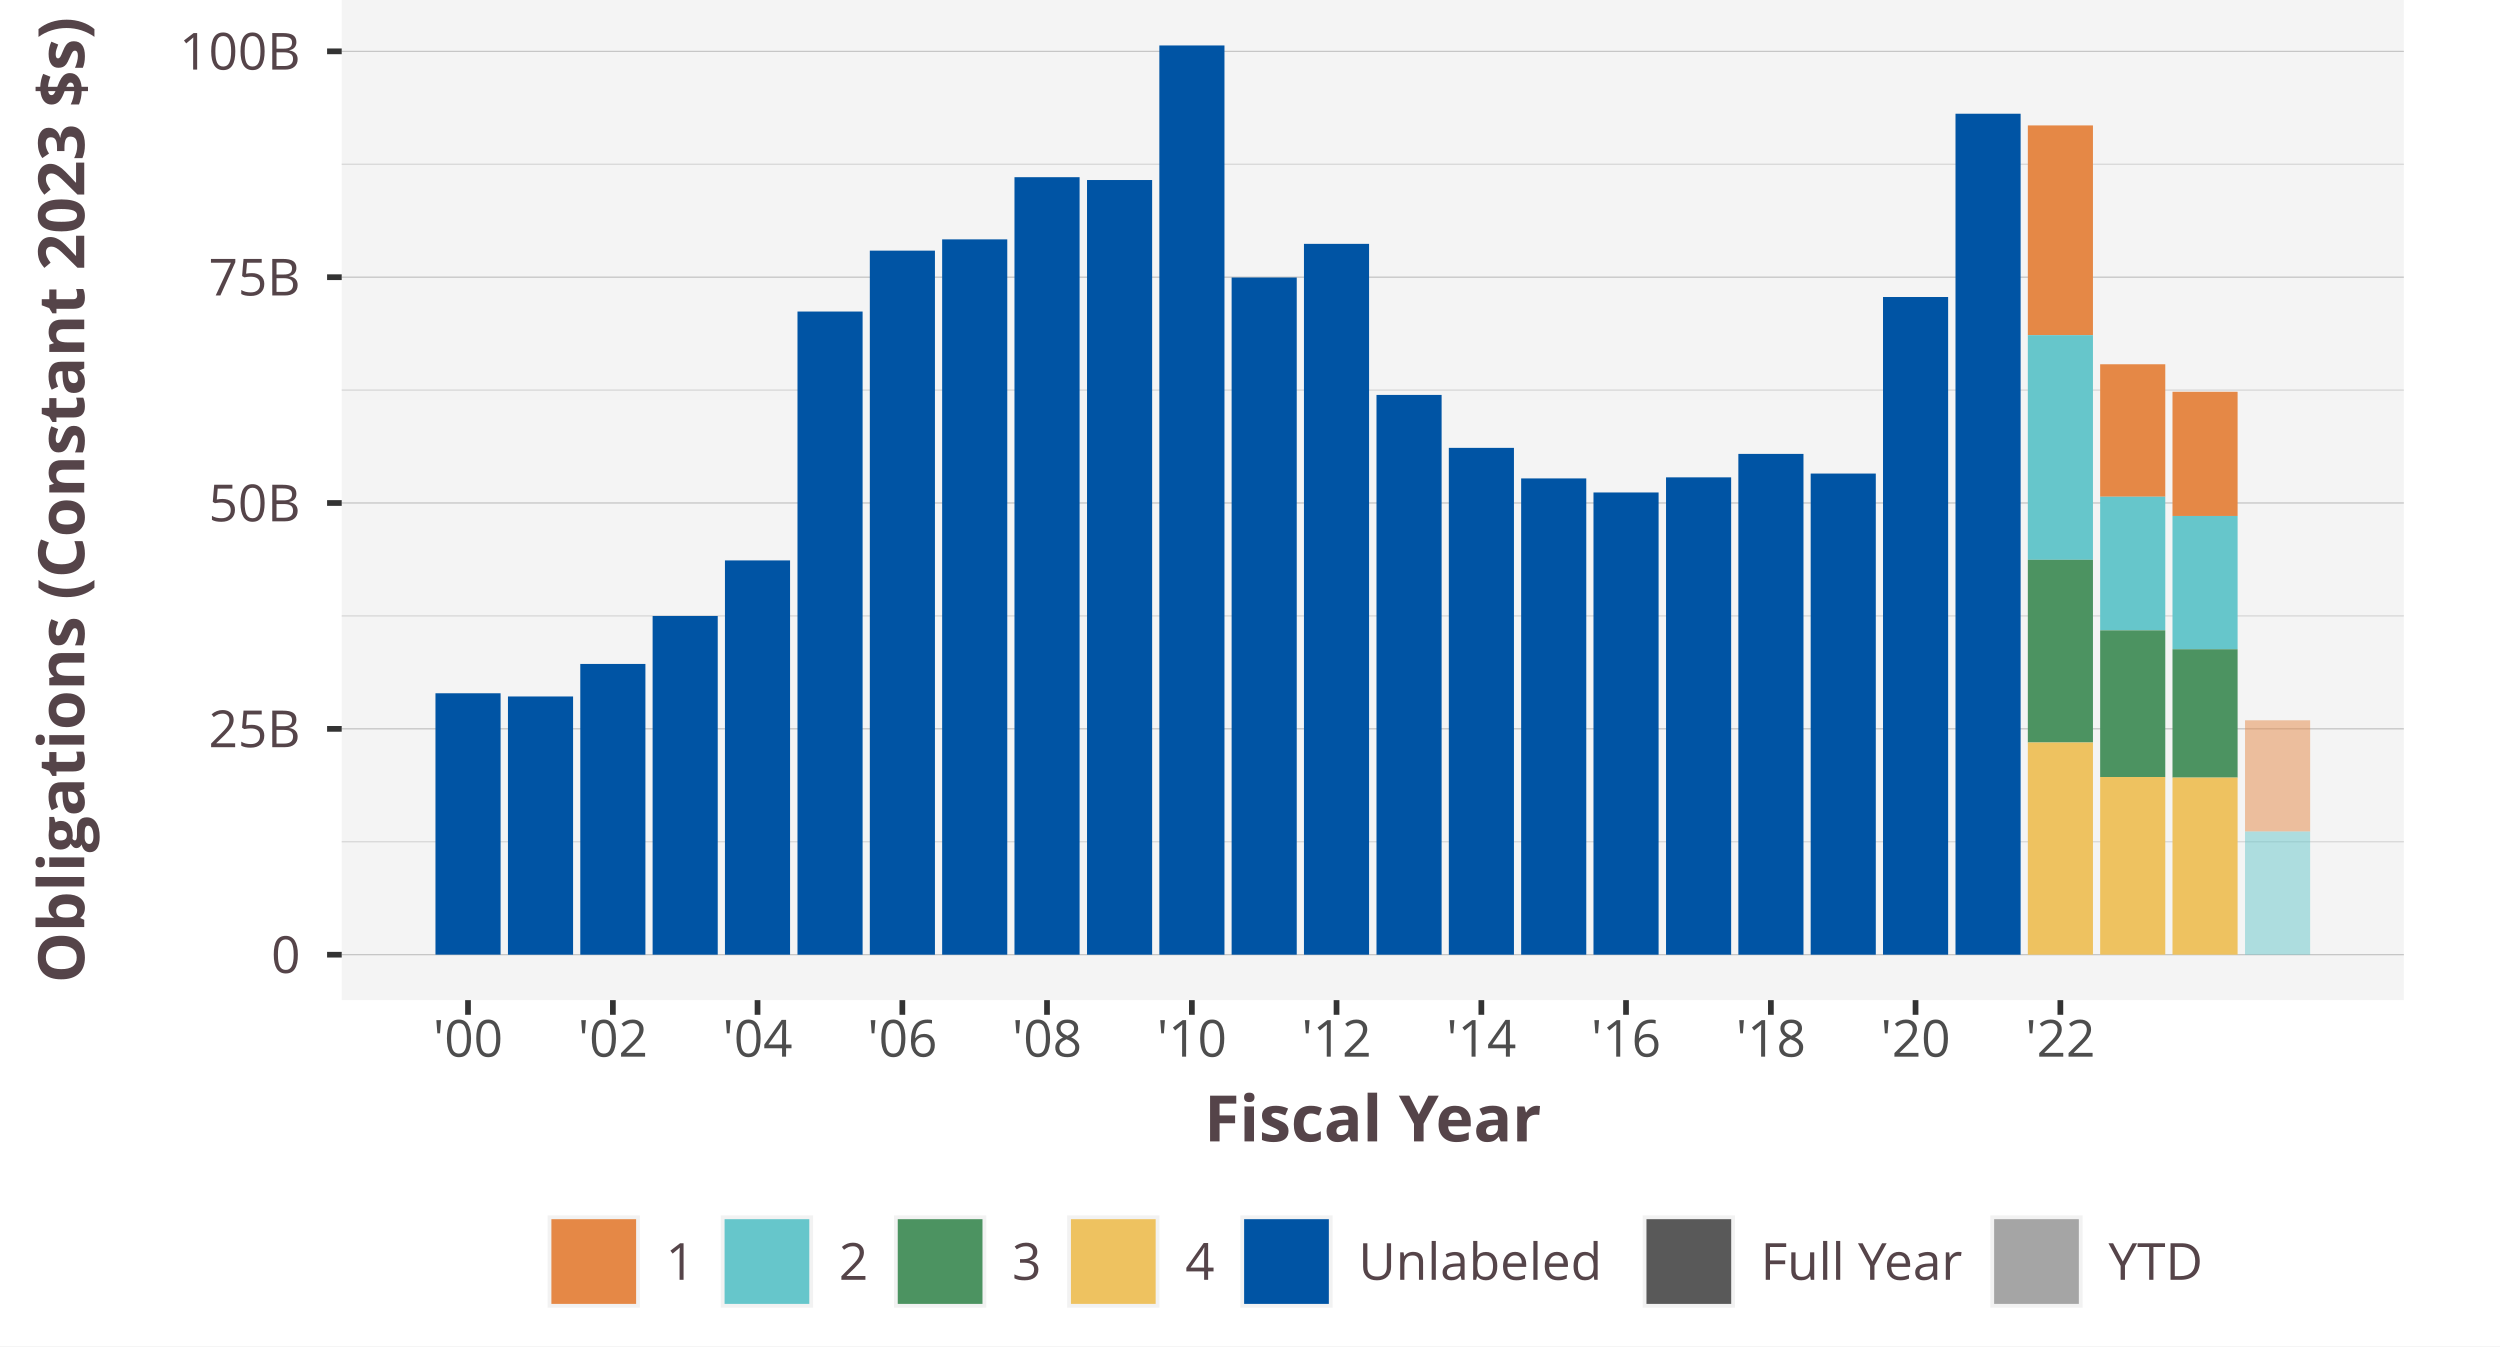
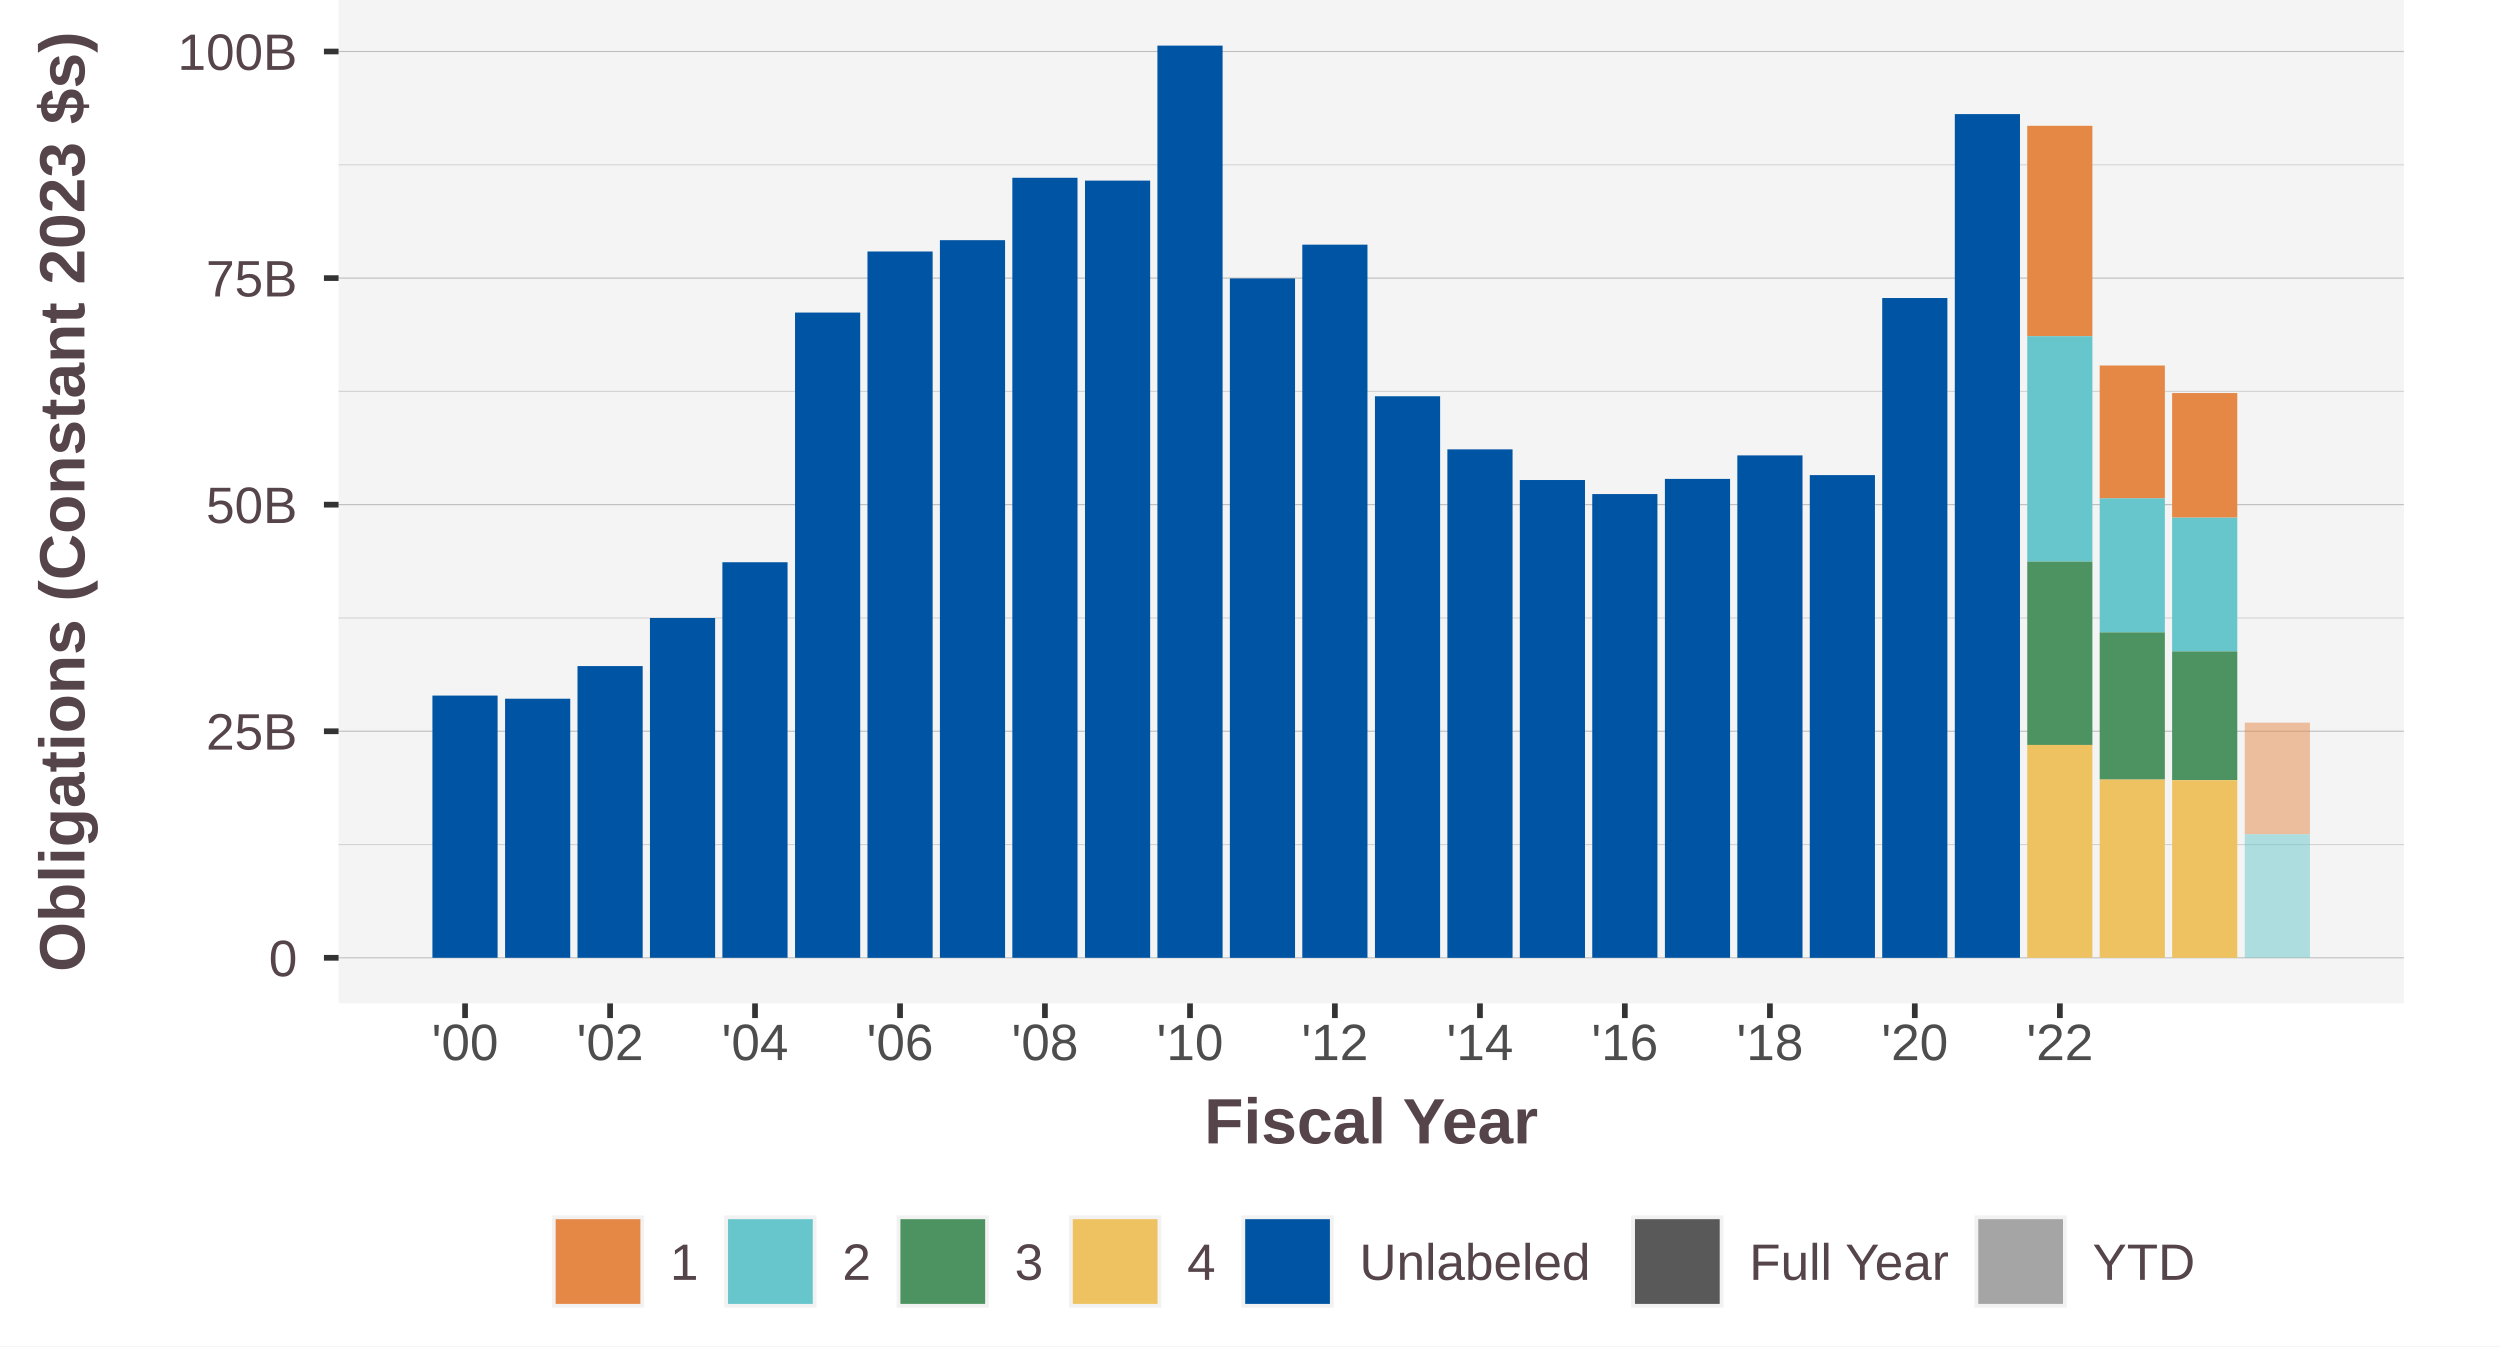
<svg xmlns="http://www.w3.org/2000/svg" class="svglite" width="468.00pt" height="252.00pt" viewBox="0 0 468.00 252.00">
  <defs>
    <style type="text/css">
    .svglite line, .svglite polyline, .svglite polygon, .svglite path, .svglite rect, .svglite circle {
      fill: none;
      stroke: #000000;
      stroke-linecap: round;
      stroke-linejoin: round;
      stroke-miterlimit: 10.00;
    }
    .svglite text {
      white-space: pre;
    }
  </style>
  </defs>
  <rect width="100%" height="100%" style="stroke: none; fill: #FFFFFF;" />
  <defs>
    <clipPath id="cpMC4wMHw0NjguMDB8MC4wMHwyNTIuMDA=">
      <rect x="0.00" y="0.00" width="468.00" height="252.00" />
    </clipPath>
  </defs>
  <g clip-path="url(#cpMC4wMHw0NjguMDB8MC4wMHwyNTIuMDA=)">
-     <rect x="0.00" y="-0" width="468.00" height="252.00" style="stroke-width: 1.07; stroke: #FFFFFF; fill: #FFFFFF;" />
+     <rect x="0.00" y="0.00" width="468.00" height="252.00" style="stroke-width: 1.07; stroke: #FFFFFF; fill: #FFFFFF;" />
  </g>
  <defs>
-     <clipPath id="cpNjMuOTd8NDUwLjAwfDAuMDB8MTg3LjIz">
-       <rect x="63.97" y="0.00" width="386.03" height="187.23" />
+     <clipPath id="cpNjMuMzh8NDUwLjAwfDAuMDB8MTg3Ljg0">
+       <rect x="63.38" y="0.00" width="386.62" height="187.84" />
    </clipPath>
  </defs>
-   <g clip-path="url(#cpNjMuOTd8NDUwLjAwfDAuMDB8MTg3LjIz)">
-     <rect x="63.97" y="-0" width="386.03" height="187.23" style="stroke-width: 1.07; stroke: none; fill: #F4F4F4;" />
-     <polyline points="63.97,157.58 450.00,157.58 " style="stroke-width: 0.21; stroke: #D3D3D3; stroke-linecap: butt;" />
-     <polyline points="63.97,115.30 450.00,115.30 " style="stroke-width: 0.21; stroke: #D3D3D3; stroke-linecap: butt;" />
-     <polyline points="63.97,73.03 450.00,73.03 " style="stroke-width: 0.21; stroke: #D3D3D3; stroke-linecap: butt;" />
-     <polyline points="63.97,30.75 450.00,30.75 " style="stroke-width: 0.21; stroke: #D3D3D3; stroke-linecap: butt;" />
-     <polyline points="63.97,178.72 450.00,178.72 " style="stroke-width: 0.21; stroke: #BEBEBE; stroke-linecap: butt;" />
-     <polyline points="63.97,136.44 450.00,136.44 " style="stroke-width: 0.21; stroke: #BEBEBE; stroke-linecap: butt;" />
-     <polyline points="63.97,94.16 450.00,94.16 " style="stroke-width: 0.21; stroke: #BEBEBE; stroke-linecap: butt;" />
-     <polyline points="63.97,51.89 450.00,51.89 " style="stroke-width: 0.21; stroke: #BEBEBE; stroke-linecap: butt;" />
-     <polyline points="63.97,9.61 450.00,9.61 " style="stroke-width: 0.21; stroke: #BEBEBE; stroke-linecap: butt;" />
-     <rect x="379.61" y="23.48" width="12.19" height="39.26" style="stroke-width: 1.07; stroke: none; stroke-linecap: butt; stroke-linejoin: miter; fill: #E58846;" />
-     <rect x="393.15" y="68.19" width="12.19" height="24.80" style="stroke-width: 1.07; stroke: none; stroke-linecap: butt; stroke-linejoin: miter; fill: #E58846;" />
-     <rect x="406.69" y="73.34" width="12.19" height="23.25" style="stroke-width: 1.07; stroke: none; stroke-linecap: butt; stroke-linejoin: miter; fill: #E58846;" />
-     <rect x="420.27" y="134.84" width="12.19" height="20.82" style="stroke-width: 1.07; stroke: none; stroke-linecap: butt; stroke-linejoin: miter; fill: #E58846; fill-opacity: 0.50;" />
-     <rect x="379.61" y="62.74" width="12.19" height="42.05" style="stroke-width: 1.07; stroke: none; stroke-linecap: butt; stroke-linejoin: miter; fill: #66C6CB;" />
-     <rect x="393.15" y="92.99" width="12.19" height="25.01" style="stroke-width: 1.07; stroke: none; stroke-linecap: butt; stroke-linejoin: miter; fill: #66C6CB;" />
-     <rect x="406.69" y="96.59" width="12.19" height="24.95" style="stroke-width: 1.07; stroke: none; stroke-linecap: butt; stroke-linejoin: miter; fill: #66C6CB;" />
-     <rect x="420.27" y="155.66" width="12.19" height="23.06" style="stroke-width: 1.07; stroke: none; stroke-linecap: butt; stroke-linejoin: miter; fill: #66C6CB; fill-opacity: 0.50;" />
-     <rect x="379.61" y="104.79" width="12.19" height="34.21" style="stroke-width: 1.07; stroke: none; stroke-linecap: butt; stroke-linejoin: miter; fill: #4C9361;" />
-     <rect x="393.15" y="118.00" width="12.19" height="27.47" style="stroke-width: 1.07; stroke: none; stroke-linecap: butt; stroke-linejoin: miter; fill: #4C9361;" />
-     <rect x="406.69" y="121.54" width="12.19" height="24.03" style="stroke-width: 1.07; stroke: none; stroke-linecap: butt; stroke-linejoin: miter; fill: #4C9361;" />
-     <rect x="379.61" y="139.00" width="12.19" height="39.72" style="stroke-width: 1.07; stroke: none; stroke-linecap: butt; stroke-linejoin: miter; fill: #EEC260;" />
-     <rect x="393.15" y="145.46" width="12.19" height="33.26" style="stroke-width: 1.07; stroke: none; stroke-linecap: butt; stroke-linejoin: miter; fill: #EEC260;" />
-     <rect x="406.69" y="145.57" width="12.19" height="33.15" style="stroke-width: 1.07; stroke: none; stroke-linecap: butt; stroke-linejoin: miter; fill: #EEC260;" />
-     <rect x="81.52" y="129.78" width="12.19" height="48.93" style="stroke-width: 1.07; stroke: none; stroke-linecap: butt; stroke-linejoin: miter; fill: #0054A4;" />
-     <rect x="95.09" y="130.38" width="12.19" height="48.34" style="stroke-width: 1.07; stroke: none; stroke-linecap: butt; stroke-linejoin: miter; fill: #0054A4;" />
-     <rect x="108.63" y="124.29" width="12.19" height="54.43" style="stroke-width: 1.07; stroke: none; stroke-linecap: butt; stroke-linejoin: miter; fill: #0054A4;" />
-     <rect x="122.17" y="115.31" width="12.19" height="63.41" style="stroke-width: 1.07; stroke: none; stroke-linecap: butt; stroke-linejoin: miter; fill: #0054A4;" />
-     <rect x="135.71" y="104.91" width="12.19" height="73.81" style="stroke-width: 1.07; stroke: none; stroke-linecap: butt; stroke-linejoin: miter; fill: #0054A4;" />
-     <rect x="149.29" y="58.32" width="12.19" height="120.40" style="stroke-width: 1.07; stroke: none; stroke-linecap: butt; stroke-linejoin: miter; fill: #0054A4;" />
-     <rect x="162.83" y="46.92" width="12.19" height="131.80" style="stroke-width: 1.07; stroke: none; stroke-linecap: butt; stroke-linejoin: miter; fill: #0054A4;" />
-     <rect x="176.37" y="44.81" width="12.19" height="133.91" style="stroke-width: 1.07; stroke: none; stroke-linecap: butt; stroke-linejoin: miter; fill: #0054A4;" />
-     <rect x="189.91" y="33.17" width="12.19" height="145.55" style="stroke-width: 1.07; stroke: none; stroke-linecap: butt; stroke-linejoin: miter; fill: #0054A4;" />
-     <rect x="203.49" y="33.70" width="12.19" height="145.02" style="stroke-width: 1.07; stroke: none; stroke-linecap: butt; stroke-linejoin: miter; fill: #0054A4;" />
-     <rect x="217.03" y="8.51" width="12.19" height="170.21" style="stroke-width: 1.07; stroke: none; stroke-linecap: butt; stroke-linejoin: miter; fill: #0054A4;" />
-     <rect x="230.56" y="51.95" width="12.19" height="126.77" style="stroke-width: 1.07; stroke: none; stroke-linecap: butt; stroke-linejoin: miter; fill: #0054A4;" />
-     <rect x="244.10" y="45.65" width="12.19" height="133.07" style="stroke-width: 1.07; stroke: none; stroke-linecap: butt; stroke-linejoin: miter; fill: #0054A4;" />
-     <rect x="257.68" y="73.93" width="12.19" height="104.79" style="stroke-width: 1.07; stroke: none; stroke-linecap: butt; stroke-linejoin: miter; fill: #0054A4;" />
-     <rect x="271.22" y="83.84" width="12.19" height="94.88" style="stroke-width: 1.07; stroke: none; stroke-linecap: butt; stroke-linejoin: miter; fill: #0054A4;" />
-     <rect x="284.76" y="89.56" width="12.19" height="89.16" style="stroke-width: 1.07; stroke: none; stroke-linecap: butt; stroke-linejoin: miter; fill: #0054A4;" />
-     <rect x="298.30" y="92.19" width="12.19" height="86.53" style="stroke-width: 1.07; stroke: none; stroke-linecap: butt; stroke-linejoin: miter; fill: #0054A4;" />
-     <rect x="311.88" y="89.36" width="12.19" height="89.36" style="stroke-width: 1.07; stroke: none; stroke-linecap: butt; stroke-linejoin: miter; fill: #0054A4;" />
-     <rect x="325.42" y="84.97" width="12.19" height="93.75" style="stroke-width: 1.07; stroke: none; stroke-linecap: butt; stroke-linejoin: miter; fill: #0054A4;" />
-     <rect x="338.96" y="88.65" width="12.19" height="90.07" style="stroke-width: 1.07; stroke: none; stroke-linecap: butt; stroke-linejoin: miter; fill: #0054A4;" />
-     <rect x="352.50" y="55.60" width="12.19" height="123.12" style="stroke-width: 1.07; stroke: none; stroke-linecap: butt; stroke-linejoin: miter; fill: #0054A4;" />
-     <rect x="366.07" y="21.29" width="12.19" height="157.43" style="stroke-width: 1.07; stroke: none; stroke-linecap: butt; stroke-linejoin: miter; fill: #0054A4;" />
+   <g clip-path="url(#cpNjMuMzh8NDUwLjAwfDAuMDB8MTg3Ljg0)">
+     <rect x="63.38" y="-0" width="386.62" height="187.84" style="stroke-width: 1.07; stroke: none; fill: #F4F4F4;" />
+     <polyline points="63.38,158.10 450.00,158.10 " style="stroke-width: 0.21; stroke: #D3D3D3; stroke-linecap: butt;" />
+     <polyline points="63.38,115.68 450.00,115.68 " style="stroke-width: 0.21; stroke: #D3D3D3; stroke-linecap: butt;" />
+     <polyline points="63.38,73.26 450.00,73.26 " style="stroke-width: 0.21; stroke: #D3D3D3; stroke-linecap: butt;" />
+     <polyline points="63.38,30.85 450.00,30.85 " style="stroke-width: 0.21; stroke: #D3D3D3; stroke-linecap: butt;" />
+     <polyline points="63.38,179.30 450.00,179.30 " style="stroke-width: 0.21; stroke: #BEBEBE; stroke-linecap: butt;" />
+     <polyline points="63.38,136.89 450.00,136.89 " style="stroke-width: 0.21; stroke: #BEBEBE; stroke-linecap: butt;" />
+     <polyline points="63.38,94.47 450.00,94.47 " style="stroke-width: 0.21; stroke: #BEBEBE; stroke-linecap: butt;" />
+     <polyline points="63.38,52.06 450.00,52.06 " style="stroke-width: 0.21; stroke: #BEBEBE; stroke-linecap: butt;" />
+     <polyline points="63.38,9.64 450.00,9.64 " style="stroke-width: 0.21; stroke: #BEBEBE; stroke-linecap: butt;" />
+     <rect x="379.50" y="23.55" width="12.20" height="39.39" style="stroke-width: 1.07; stroke: none; stroke-linecap: butt; stroke-linejoin: miter; fill: #E58846;" />
+     <rect x="393.06" y="68.42" width="12.20" height="24.88" style="stroke-width: 1.07; stroke: none; stroke-linecap: butt; stroke-linejoin: miter; fill: #E58846;" />
+     <rect x="406.62" y="73.58" width="12.20" height="23.32" style="stroke-width: 1.07; stroke: none; stroke-linecap: butt; stroke-linejoin: miter; fill: #E58846;" />
+     <rect x="420.22" y="135.28" width="12.20" height="20.88" style="stroke-width: 1.07; stroke: none; stroke-linecap: butt; stroke-linejoin: miter; fill: #E58846; fill-opacity: 0.50;" />
+     <rect x="379.50" y="62.94" width="12.20" height="42.19" style="stroke-width: 1.07; stroke: none; stroke-linecap: butt; stroke-linejoin: miter; fill: #66C6CB;" />
+     <rect x="393.06" y="93.29" width="12.20" height="25.09" style="stroke-width: 1.07; stroke: none; stroke-linecap: butt; stroke-linejoin: miter; fill: #66C6CB;" />
+     <rect x="406.62" y="96.91" width="12.20" height="25.03" style="stroke-width: 1.07; stroke: none; stroke-linecap: butt; stroke-linejoin: miter; fill: #66C6CB;" />
+     <rect x="420.22" y="156.17" width="12.20" height="23.14" style="stroke-width: 1.07; stroke: none; stroke-linecap: butt; stroke-linejoin: miter; fill: #66C6CB; fill-opacity: 0.50;" />
+     <rect x="379.50" y="105.13" width="12.20" height="34.33" style="stroke-width: 1.07; stroke: none; stroke-linecap: butt; stroke-linejoin: miter; fill: #4C9361;" />
+     <rect x="393.06" y="118.38" width="12.20" height="27.56" style="stroke-width: 1.07; stroke: none; stroke-linecap: butt; stroke-linejoin: miter; fill: #4C9361;" />
+     <rect x="406.62" y="121.94" width="12.20" height="24.11" style="stroke-width: 1.07; stroke: none; stroke-linecap: butt; stroke-linejoin: miter; fill: #4C9361;" />
+     <rect x="379.50" y="139.45" width="12.20" height="39.85" style="stroke-width: 1.07; stroke: none; stroke-linecap: butt; stroke-linejoin: miter; fill: #EEC260;" />
+     <rect x="393.06" y="145.94" width="12.20" height="33.36" style="stroke-width: 1.07; stroke: none; stroke-linecap: butt; stroke-linejoin: miter; fill: #EEC260;" />
+     <rect x="406.62" y="146.05" width="12.20" height="33.26" style="stroke-width: 1.07; stroke: none; stroke-linecap: butt; stroke-linejoin: miter; fill: #EEC260;" />
+     <rect x="80.95" y="130.21" width="12.20" height="49.09" style="stroke-width: 1.07; stroke: none; stroke-linecap: butt; stroke-linejoin: miter; fill: #0054A4;" />
+     <rect x="94.55" y="130.80" width="12.20" height="48.50" style="stroke-width: 1.07; stroke: none; stroke-linecap: butt; stroke-linejoin: miter; fill: #0054A4;" />
+     <rect x="108.11" y="124.69" width="12.20" height="54.61" style="stroke-width: 1.07; stroke: none; stroke-linecap: butt; stroke-linejoin: miter; fill: #0054A4;" />
+     <rect x="121.67" y="115.69" width="12.20" height="63.61" style="stroke-width: 1.07; stroke: none; stroke-linecap: butt; stroke-linejoin: miter; fill: #0054A4;" />
+     <rect x="135.23" y="105.25" width="12.20" height="74.05" style="stroke-width: 1.07; stroke: none; stroke-linecap: butt; stroke-linejoin: miter; fill: #0054A4;" />
+     <rect x="148.83" y="58.51" width="12.20" height="120.79" style="stroke-width: 1.07; stroke: none; stroke-linecap: butt; stroke-linejoin: miter; fill: #0054A4;" />
+     <rect x="162.39" y="47.08" width="12.20" height="132.23" style="stroke-width: 1.07; stroke: none; stroke-linecap: butt; stroke-linejoin: miter; fill: #0054A4;" />
+     <rect x="175.95" y="44.96" width="12.20" height="134.34" style="stroke-width: 1.07; stroke: none; stroke-linecap: butt; stroke-linejoin: miter; fill: #0054A4;" />
+     <rect x="189.51" y="33.28" width="12.20" height="146.02" style="stroke-width: 1.07; stroke: none; stroke-linecap: butt; stroke-linejoin: miter; fill: #0054A4;" />
+     <rect x="203.11" y="33.81" width="12.20" height="145.49" style="stroke-width: 1.07; stroke: none; stroke-linecap: butt; stroke-linejoin: miter; fill: #0054A4;" />
+     <rect x="216.67" y="8.54" width="12.20" height="170.77" style="stroke-width: 1.07; stroke: none; stroke-linecap: butt; stroke-linejoin: miter; fill: #0054A4;" />
+     <rect x="230.23" y="52.12" width="12.20" height="127.19" style="stroke-width: 1.07; stroke: none; stroke-linecap: butt; stroke-linejoin: miter; fill: #0054A4;" />
+     <rect x="243.79" y="45.80" width="12.20" height="133.51" style="stroke-width: 1.07; stroke: none; stroke-linecap: butt; stroke-linejoin: miter; fill: #0054A4;" />
+     <rect x="257.39" y="74.18" width="12.20" height="105.13" style="stroke-width: 1.07; stroke: none; stroke-linecap: butt; stroke-linejoin: miter; fill: #0054A4;" />
+     <rect x="270.95" y="84.12" width="12.20" height="95.19" style="stroke-width: 1.07; stroke: none; stroke-linecap: butt; stroke-linejoin: miter; fill: #0054A4;" />
+     <rect x="284.51" y="89.86" width="12.20" height="89.45" style="stroke-width: 1.07; stroke: none; stroke-linecap: butt; stroke-linejoin: miter; fill: #0054A4;" />
+     <rect x="298.07" y="92.49" width="12.20" height="86.81" style="stroke-width: 1.07; stroke: none; stroke-linecap: butt; stroke-linejoin: miter; fill: #0054A4;" />
+     <rect x="311.67" y="89.65" width="12.20" height="89.65" style="stroke-width: 1.07; stroke: none; stroke-linecap: butt; stroke-linejoin: miter; fill: #0054A4;" />
+     <rect x="325.23" y="85.25" width="12.20" height="94.05" style="stroke-width: 1.07; stroke: none; stroke-linecap: butt; stroke-linejoin: miter; fill: #0054A4;" />
+     <rect x="338.79" y="88.94" width="12.20" height="90.37" style="stroke-width: 1.07; stroke: none; stroke-linecap: butt; stroke-linejoin: miter; fill: #0054A4;" />
+     <rect x="352.35" y="55.79" width="12.20" height="123.52" style="stroke-width: 1.07; stroke: none; stroke-linecap: butt; stroke-linejoin: miter; fill: #0054A4;" />
+     <rect x="365.94" y="21.36" width="12.20" height="157.94" style="stroke-width: 1.07; stroke: none; stroke-linecap: butt; stroke-linejoin: miter; fill: #0054A4;" />
  </g>
  <g clip-path="url(#cpMC4wMHw0NjguMDB8MC4wMHwyNTIuMDA=)">
-     <text x="56.25" y="182.14" text-anchor="end" style="font-size: 9.60px;fill: #554449; font-family: &quot;Open Sans&quot;;" textLength="5.49px" lengthAdjust="spacingAndGlyphs">0</text>
-     <text x="56.25" y="139.87" text-anchor="end" style="font-size: 9.60px;fill: #554449; font-family: &quot;Open Sans&quot;;" textLength="17.16px" lengthAdjust="spacingAndGlyphs">25B</text>
-     <text x="56.25" y="97.59" text-anchor="end" style="font-size: 9.60px;fill: #554449; font-family: &quot;Open Sans&quot;;" textLength="17.16px" lengthAdjust="spacingAndGlyphs">50B</text>
-     <text x="56.25" y="55.31" text-anchor="end" style="font-size: 9.60px;fill: #554449; font-family: &quot;Open Sans&quot;;" textLength="17.16px" lengthAdjust="spacingAndGlyphs">75B</text>
-     <text x="56.25" y="13.03" text-anchor="end" style="font-size: 9.60px;fill: #554449; font-family: &quot;Open Sans&quot;;" textLength="22.65px" lengthAdjust="spacingAndGlyphs">100B</text>
-     <polyline points="61.23,178.72 63.97,178.72 " style="stroke-width: 1.07; stroke: #333333; stroke-linecap: butt;" />
-     <polyline points="61.23,136.44 63.97,136.44 " style="stroke-width: 1.07; stroke: #333333; stroke-linecap: butt;" />
-     <polyline points="61.23,94.16 63.97,94.16 " style="stroke-width: 1.07; stroke: #333333; stroke-linecap: butt;" />
-     <polyline points="61.23,51.89 63.97,51.89 " style="stroke-width: 1.07; stroke: #333333; stroke-linecap: butt;" />
-     <polyline points="61.23,9.61 63.97,9.61 " style="stroke-width: 1.07; stroke: #333333; stroke-linecap: butt;" />
-     <polyline points="87.61,189.97 87.61,187.23 " style="stroke-width: 1.07; stroke: #333333; stroke-linecap: butt;" />
-     <polyline points="114.73,189.97 114.73,187.23 " style="stroke-width: 1.07; stroke: #333333; stroke-linecap: butt;" />
-     <polyline points="141.81,189.97 141.81,187.23 " style="stroke-width: 1.07; stroke: #333333; stroke-linecap: butt;" />
-     <polyline points="168.92,189.97 168.92,187.23 " style="stroke-width: 1.07; stroke: #333333; stroke-linecap: butt;" />
-     <polyline points="196.00,189.97 196.00,187.23 " style="stroke-width: 1.07; stroke: #333333; stroke-linecap: butt;" />
-     <polyline points="223.12,189.97 223.12,187.23 " style="stroke-width: 1.07; stroke: #333333; stroke-linecap: butt;" />
-     <polyline points="250.20,189.97 250.20,187.23 " style="stroke-width: 1.07; stroke: #333333; stroke-linecap: butt;" />
-     <polyline points="277.31,189.97 277.31,187.23 " style="stroke-width: 1.07; stroke: #333333; stroke-linecap: butt;" />
-     <polyline points="304.39,189.97 304.39,187.23 " style="stroke-width: 1.07; stroke: #333333; stroke-linecap: butt;" />
-     <polyline points="331.51,189.97 331.51,187.23 " style="stroke-width: 1.07; stroke: #333333; stroke-linecap: butt;" />
-     <polyline points="358.59,189.97 358.59,187.23 " style="stroke-width: 1.07; stroke: #333333; stroke-linecap: butt;" />
-     <polyline points="385.70,189.97 385.70,187.23 " style="stroke-width: 1.07; stroke: #333333; stroke-linecap: butt;" />
-     <text x="87.61" y="197.81" text-anchor="middle" style="font-size: 9.60px;fill: #4D4D4D; font-family: &quot;Open Sans&quot;;" textLength="13.08px" lengthAdjust="spacingAndGlyphs">'00</text>
-     <text x="114.73" y="197.81" text-anchor="middle" style="font-size: 9.60px;fill: #4D4D4D; font-family: &quot;Open Sans&quot;;" textLength="13.08px" lengthAdjust="spacingAndGlyphs">'02</text>
-     <text x="141.81" y="197.81" text-anchor="middle" style="font-size: 9.60px;fill: #4D4D4D; font-family: &quot;Open Sans&quot;;" textLength="13.08px" lengthAdjust="spacingAndGlyphs">'04</text>
-     <text x="168.92" y="197.81" text-anchor="middle" style="font-size: 9.60px;fill: #4D4D4D; font-family: &quot;Open Sans&quot;;" textLength="13.08px" lengthAdjust="spacingAndGlyphs">'06</text>
-     <text x="196.00" y="197.81" text-anchor="middle" style="font-size: 9.60px;fill: #4D4D4D; font-family: &quot;Open Sans&quot;;" textLength="13.08px" lengthAdjust="spacingAndGlyphs">'08</text>
-     <text x="223.12" y="197.81" text-anchor="middle" style="font-size: 9.60px;fill: #4D4D4D; font-family: &quot;Open Sans&quot;;" textLength="13.08px" lengthAdjust="spacingAndGlyphs">'10</text>
-     <text x="250.20" y="197.81" text-anchor="middle" style="font-size: 9.60px;fill: #4D4D4D; font-family: &quot;Open Sans&quot;;" textLength="13.08px" lengthAdjust="spacingAndGlyphs">'12</text>
-     <text x="277.31" y="197.81" text-anchor="middle" style="font-size: 9.60px;fill: #4D4D4D; font-family: &quot;Open Sans&quot;;" textLength="13.08px" lengthAdjust="spacingAndGlyphs">'14</text>
-     <text x="304.39" y="197.81" text-anchor="middle" style="font-size: 9.60px;fill: #4D4D4D; font-family: &quot;Open Sans&quot;;" textLength="13.08px" lengthAdjust="spacingAndGlyphs">'16</text>
-     <text x="331.51" y="197.81" text-anchor="middle" style="font-size: 9.60px;fill: #4D4D4D; font-family: &quot;Open Sans&quot;;" textLength="13.08px" lengthAdjust="spacingAndGlyphs">'18</text>
-     <text x="358.59" y="197.81" text-anchor="middle" style="font-size: 9.60px;fill: #4D4D4D; font-family: &quot;Open Sans&quot;;" textLength="13.08px" lengthAdjust="spacingAndGlyphs">'20</text>
-     <text x="385.70" y="197.81" text-anchor="middle" style="font-size: 9.60px;fill: #4D4D4D; font-family: &quot;Open Sans&quot;;" textLength="13.08px" lengthAdjust="spacingAndGlyphs">'22</text>
-     <text x="256.99" y="213.67" text-anchor="middle" style="font-size: 12.00px; font-weight: bold;fill: #554449; font-family: &quot;Open Sans&quot;;" textLength="63.71px" lengthAdjust="spacingAndGlyphs">Fiscal Year</text>
-     <text transform="translate(15.77,93.62) rotate(-90)" text-anchor="middle" style="font-size: 12.00px; font-weight: bold;fill: #554449; font-family: &quot;Open Sans&quot;;" textLength="180.95px" lengthAdjust="spacingAndGlyphs">Obligations (Constant 2023 $s)</text>
-     <rect x="99.67" y="227.52" width="202.16" height="17.28" style="stroke-width: 1.07; stroke: none; fill: #FFFFFF;" />
-     <rect x="102.51" y="227.52" width="17.28" height="17.28" style="stroke-width: 1.07; stroke: none; fill: #F2F2F2;" />
-     <rect x="103.22" y="228.23" width="15.86" height="15.86" style="stroke-width: 1.07; stroke: none; stroke-linecap: butt; stroke-linejoin: miter; fill: #E58846;" />
-     <rect x="134.93" y="227.52" width="17.28" height="17.28" style="stroke-width: 1.07; stroke: none; fill: #F2F2F2;" />
-     <rect x="135.64" y="228.23" width="15.86" height="15.86" style="stroke-width: 1.07; stroke: none; stroke-linecap: butt; stroke-linejoin: miter; fill: #66C6CB;" />
-     <rect x="167.35" y="227.52" width="17.28" height="17.28" style="stroke-width: 1.07; stroke: none; fill: #F2F2F2;" />
-     <rect x="168.06" y="228.23" width="15.86" height="15.86" style="stroke-width: 1.07; stroke: none; stroke-linecap: butt; stroke-linejoin: miter; fill: #4C9361;" />
-     <rect x="199.77" y="227.52" width="17.28" height="17.28" style="stroke-width: 1.07; stroke: none; fill: #F2F2F2;" />
-     <rect x="200.48" y="228.23" width="15.86" height="15.86" style="stroke-width: 1.07; stroke: none; stroke-linecap: butt; stroke-linejoin: miter; fill: #EEC260;" />
-     <rect x="232.19" y="227.52" width="17.28" height="17.28" style="stroke-width: 1.07; stroke: none; fill: #F2F2F2;" />
-     <rect x="232.90" y="228.23" width="15.86" height="15.86" style="stroke-width: 1.07; stroke: none; stroke-linecap: butt; stroke-linejoin: miter; fill: #0054A4;" />
-     <text x="124.62" y="239.58" style="font-size: 9.60px;fill: #554449; font-family: &quot;Open Sans&quot;;" textLength="5.49px" lengthAdjust="spacingAndGlyphs">1</text>
-     <text x="157.04" y="239.58" style="font-size: 9.60px;fill: #554449; font-family: &quot;Open Sans&quot;;" textLength="5.49px" lengthAdjust="spacingAndGlyphs">2</text>
-     <text x="189.46" y="239.58" style="font-size: 9.60px;fill: #554449; font-family: &quot;Open Sans&quot;;" textLength="5.49px" lengthAdjust="spacingAndGlyphs">3</text>
-     <text x="221.88" y="239.58" style="font-size: 9.60px;fill: #554449; font-family: &quot;Open Sans&quot;;" textLength="5.49px" lengthAdjust="spacingAndGlyphs">4</text>
-     <text x="254.30" y="239.58" style="font-size: 9.60px;fill: #554449; font-family: &quot;Open Sans&quot;;" textLength="45.55px" lengthAdjust="spacingAndGlyphs">Unlabeled</text>
-     <rect x="304.67" y="227.52" width="109.63" height="17.28" style="stroke-width: 1.07; stroke: none; fill: #FFFFFF;" />
-     <rect x="307.51" y="227.52" width="17.28" height="17.28" style="stroke-width: 1.07; stroke: none; fill: #F2F2F2;" />
-     <rect x="308.22" y="228.23" width="15.86" height="15.86" style="stroke-width: 1.07; stroke: none; stroke-linecap: butt; stroke-linejoin: miter; fill: #595959;" />
-     <rect x="372.59" y="227.52" width="17.28" height="17.28" style="stroke-width: 1.07; stroke: none; fill: #F2F2F2;" />
-     <rect x="373.30" y="228.23" width="15.86" height="15.86" style="stroke-width: 1.07; stroke: none; stroke-linecap: butt; stroke-linejoin: miter; fill: #595959; fill-opacity: 0.50;" />
-     <text x="329.61" y="239.58" style="font-size: 9.60px;fill: #554449; font-family: &quot;Open Sans&quot;;" textLength="38.15px" lengthAdjust="spacingAndGlyphs">Full Year</text>
-     <text x="394.70" y="239.58" style="font-size: 9.60px;fill: #554449; font-family: &quot;Open Sans&quot;;" textLength="17.60px" lengthAdjust="spacingAndGlyphs">YTD</text>
+     <text x="55.66" y="182.74" text-anchor="end" style="font-size: 9.60px;fill: #554449; font-family: &quot;Arial&quot;;" textLength="5.34px" lengthAdjust="spacingAndGlyphs">0</text>
+     <text x="55.66" y="140.32" text-anchor="end" style="font-size: 9.60px;fill: #554449; font-family: &quot;Arial&quot;;" textLength="17.06px" lengthAdjust="spacingAndGlyphs">25B</text>
+     <text x="55.66" y="97.91" text-anchor="end" style="font-size: 9.60px;fill: #554449; font-family: &quot;Arial&quot;;" textLength="17.06px" lengthAdjust="spacingAndGlyphs">50B</text>
+     <text x="55.66" y="55.49" text-anchor="end" style="font-size: 9.60px;fill: #554449; font-family: &quot;Arial&quot;;" textLength="17.06px" lengthAdjust="spacingAndGlyphs">75B</text>
+     <text x="55.66" y="13.08" text-anchor="end" style="font-size: 9.60px;fill: #554449; font-family: &quot;Arial&quot;;" textLength="22.40px" lengthAdjust="spacingAndGlyphs">100B</text>
+     <polyline points="60.64,179.30 63.38,179.30 " style="stroke-width: 1.07; stroke: #333333; stroke-linecap: butt;" />
+     <polyline points="60.64,136.89 63.38,136.89 " style="stroke-width: 1.07; stroke: #333333; stroke-linecap: butt;" />
+     <polyline points="60.64,94.47 63.38,94.47 " style="stroke-width: 1.07; stroke: #333333; stroke-linecap: butt;" />
+     <polyline points="60.64,52.06 63.38,52.06 " style="stroke-width: 1.07; stroke: #333333; stroke-linecap: butt;" />
+     <polyline points="60.64,9.64 63.38,9.64 " style="stroke-width: 1.07; stroke: #333333; stroke-linecap: butt;" />
+     <polyline points="87.06,190.58 87.06,187.84 " style="stroke-width: 1.07; stroke: #333333; stroke-linecap: butt;" />
+     <polyline points="114.21,190.58 114.21,187.84 " style="stroke-width: 1.07; stroke: #333333; stroke-linecap: butt;" />
+     <polyline points="141.34,190.58 141.34,187.84 " style="stroke-width: 1.07; stroke: #333333; stroke-linecap: butt;" />
+     <polyline points="168.49,190.58 168.49,187.84 " style="stroke-width: 1.07; stroke: #333333; stroke-linecap: butt;" />
+     <polyline points="195.61,190.58 195.61,187.84 " style="stroke-width: 1.07; stroke: #333333; stroke-linecap: butt;" />
+     <polyline points="222.77,190.58 222.77,187.84 " style="stroke-width: 1.07; stroke: #333333; stroke-linecap: butt;" />
+     <polyline points="249.89,190.58 249.89,187.84 " style="stroke-width: 1.07; stroke: #333333; stroke-linecap: butt;" />
+     <polyline points="277.05,190.58 277.05,187.84 " style="stroke-width: 1.07; stroke: #333333; stroke-linecap: butt;" />
+     <polyline points="304.17,190.58 304.17,187.84 " style="stroke-width: 1.07; stroke: #333333; stroke-linecap: butt;" />
+     <polyline points="331.33,190.58 331.33,187.84 " style="stroke-width: 1.07; stroke: #333333; stroke-linecap: butt;" />
+     <polyline points="358.45,190.58 358.45,187.84 " style="stroke-width: 1.07; stroke: #333333; stroke-linecap: butt;" />
+     <polyline points="385.61,190.58 385.61,187.84 " style="stroke-width: 1.07; stroke: #333333; stroke-linecap: butt;" />
+     <text x="87.06" y="198.45" text-anchor="middle" style="font-size: 9.60px;fill: #4D4D4D; font-family: &quot;Arial&quot;;" textLength="12.50px" lengthAdjust="spacingAndGlyphs">'00</text>
+     <text x="114.21" y="198.45" text-anchor="middle" style="font-size: 9.60px;fill: #4D4D4D; font-family: &quot;Arial&quot;;" textLength="12.50px" lengthAdjust="spacingAndGlyphs">'02</text>
+     <text x="141.34" y="198.45" text-anchor="middle" style="font-size: 9.60px;fill: #4D4D4D; font-family: &quot;Arial&quot;;" textLength="12.50px" lengthAdjust="spacingAndGlyphs">'04</text>
+     <text x="168.49" y="198.45" text-anchor="middle" style="font-size: 9.60px;fill: #4D4D4D; font-family: &quot;Arial&quot;;" textLength="12.50px" lengthAdjust="spacingAndGlyphs">'06</text>
+     <text x="195.61" y="198.45" text-anchor="middle" style="font-size: 9.60px;fill: #4D4D4D; font-family: &quot;Arial&quot;;" textLength="12.50px" lengthAdjust="spacingAndGlyphs">'08</text>
+     <text x="222.77" y="198.45" text-anchor="middle" style="font-size: 9.60px;fill: #4D4D4D; font-family: &quot;Arial&quot;;" textLength="12.50px" lengthAdjust="spacingAndGlyphs">'10</text>
+     <text x="249.89" y="198.45" text-anchor="middle" style="font-size: 9.60px;fill: #4D4D4D; font-family: &quot;Arial&quot;;" textLength="12.50px" lengthAdjust="spacingAndGlyphs">'12</text>
+     <text x="277.05" y="198.45" text-anchor="middle" style="font-size: 9.60px;fill: #4D4D4D; font-family: &quot;Arial&quot;;" textLength="12.50px" lengthAdjust="spacingAndGlyphs">'14</text>
+     <text x="304.17" y="198.45" text-anchor="middle" style="font-size: 9.60px;fill: #4D4D4D; font-family: &quot;Arial&quot;;" textLength="12.50px" lengthAdjust="spacingAndGlyphs">'16</text>
+     <text x="331.33" y="198.45" text-anchor="middle" style="font-size: 9.60px;fill: #4D4D4D; font-family: &quot;Arial&quot;;" textLength="12.50px" lengthAdjust="spacingAndGlyphs">'18</text>
+     <text x="358.45" y="198.45" text-anchor="middle" style="font-size: 9.60px;fill: #4D4D4D; font-family: &quot;Arial&quot;;" textLength="12.50px" lengthAdjust="spacingAndGlyphs">'20</text>
+     <text x="385.61" y="198.45" text-anchor="middle" style="font-size: 9.60px;fill: #4D4D4D; font-family: &quot;Arial&quot;;" textLength="12.50px" lengthAdjust="spacingAndGlyphs">'22</text>
+     <text x="256.69" y="214.04" text-anchor="middle" style="font-size: 12.00px; font-weight: bold;fill: #554449; font-family: &quot;Arial&quot;;" textLength="62.50px" lengthAdjust="spacingAndGlyphs">Fiscal Year</text>
+     <text transform="translate(15.80,93.92) rotate(-90)" text-anchor="middle" style="font-size: 12.00px; font-weight: bold;fill: #554449; font-family: &quot;Arial&quot;;" textLength="176.04px" lengthAdjust="spacingAndGlyphs">Obligations (Constant 2023 $s)</text>
+     <rect x="100.48" y="227.52" width="199.21" height="17.28" style="stroke-width: 1.07; stroke: none; fill: #FFFFFF;" />
+     <rect x="103.31" y="227.52" width="17.28" height="17.28" style="stroke-width: 1.07; stroke: none; fill: #F2F2F2;" />
+     <rect x="104.02" y="228.23" width="15.86" height="15.86" style="stroke-width: 1.07; stroke: none; stroke-linecap: butt; stroke-linejoin: miter; fill: #E58846;" />
+     <rect x="135.58" y="227.52" width="17.28" height="17.28" style="stroke-width: 1.07; stroke: none; fill: #F2F2F2;" />
+     <rect x="136.29" y="228.23" width="15.86" height="15.86" style="stroke-width: 1.07; stroke: none; stroke-linecap: butt; stroke-linejoin: miter; fill: #66C6CB;" />
+     <rect x="167.85" y="227.52" width="17.28" height="17.28" style="stroke-width: 1.07; stroke: none; fill: #F2F2F2;" />
+     <rect x="168.56" y="228.23" width="15.86" height="15.86" style="stroke-width: 1.07; stroke: none; stroke-linecap: butt; stroke-linejoin: miter; fill: #4C9361;" />
+     <rect x="200.12" y="227.52" width="17.28" height="17.28" style="stroke-width: 1.07; stroke: none; fill: #F2F2F2;" />
+     <rect x="200.83" y="228.23" width="15.86" height="15.86" style="stroke-width: 1.07; stroke: none; stroke-linecap: butt; stroke-linejoin: miter; fill: #EEC260;" />
+     <rect x="232.39" y="227.52" width="17.28" height="17.28" style="stroke-width: 1.07; stroke: none; fill: #F2F2F2;" />
+     <rect x="233.10" y="228.23" width="15.86" height="15.86" style="stroke-width: 1.07; stroke: none; stroke-linecap: butt; stroke-linejoin: miter; fill: #0054A4;" />
+     <text x="125.42" y="239.59" style="font-size: 9.60px;fill: #554449; font-family: &quot;Arial&quot;;" textLength="5.34px" lengthAdjust="spacingAndGlyphs">1</text>
+     <text x="157.69" y="239.59" style="font-size: 9.60px;fill: #554449; font-family: &quot;Arial&quot;;" textLength="5.34px" lengthAdjust="spacingAndGlyphs">2</text>
+     <text x="189.96" y="239.59" style="font-size: 9.60px;fill: #554449; font-family: &quot;Arial&quot;;" textLength="5.34px" lengthAdjust="spacingAndGlyphs">3</text>
+     <text x="222.23" y="239.59" style="font-size: 9.60px;fill: #554449; font-family: &quot;Arial&quot;;" textLength="5.34px" lengthAdjust="spacingAndGlyphs">4</text>
+     <text x="254.50" y="239.59" style="font-size: 9.60px;fill: #554449; font-family: &quot;Arial&quot;;" textLength="43.20px" lengthAdjust="spacingAndGlyphs">Unlabeled</text>
+     <rect x="302.52" y="227.52" width="110.38" height="17.28" style="stroke-width: 1.07; stroke: none; fill: #FFFFFF;" />
+     <rect x="305.36" y="227.52" width="17.28" height="17.28" style="stroke-width: 1.07; stroke: none; fill: #F2F2F2;" />
+     <rect x="306.07" y="228.23" width="15.86" height="15.86" style="stroke-width: 1.07; stroke: none; stroke-linecap: butt; stroke-linejoin: miter; fill: #595959;" />
+     <rect x="369.62" y="227.52" width="17.28" height="17.28" style="stroke-width: 1.07; stroke: none; fill: #F2F2F2;" />
+     <rect x="370.33" y="228.23" width="15.86" height="15.86" style="stroke-width: 1.07; stroke: none; stroke-linecap: butt; stroke-linejoin: miter; fill: #595959; fill-opacity: 0.50;" />
+     <text x="327.47" y="239.59" style="font-size: 9.60px;fill: #554449; font-family: &quot;Arial&quot;;" textLength="37.33px" lengthAdjust="spacingAndGlyphs">Full Year</text>
+     <text x="391.73" y="239.59" style="font-size: 9.60px;fill: #554449; font-family: &quot;Arial&quot;;" textLength="19.18px" lengthAdjust="spacingAndGlyphs">YTD</text>
  </g>
</svg>
